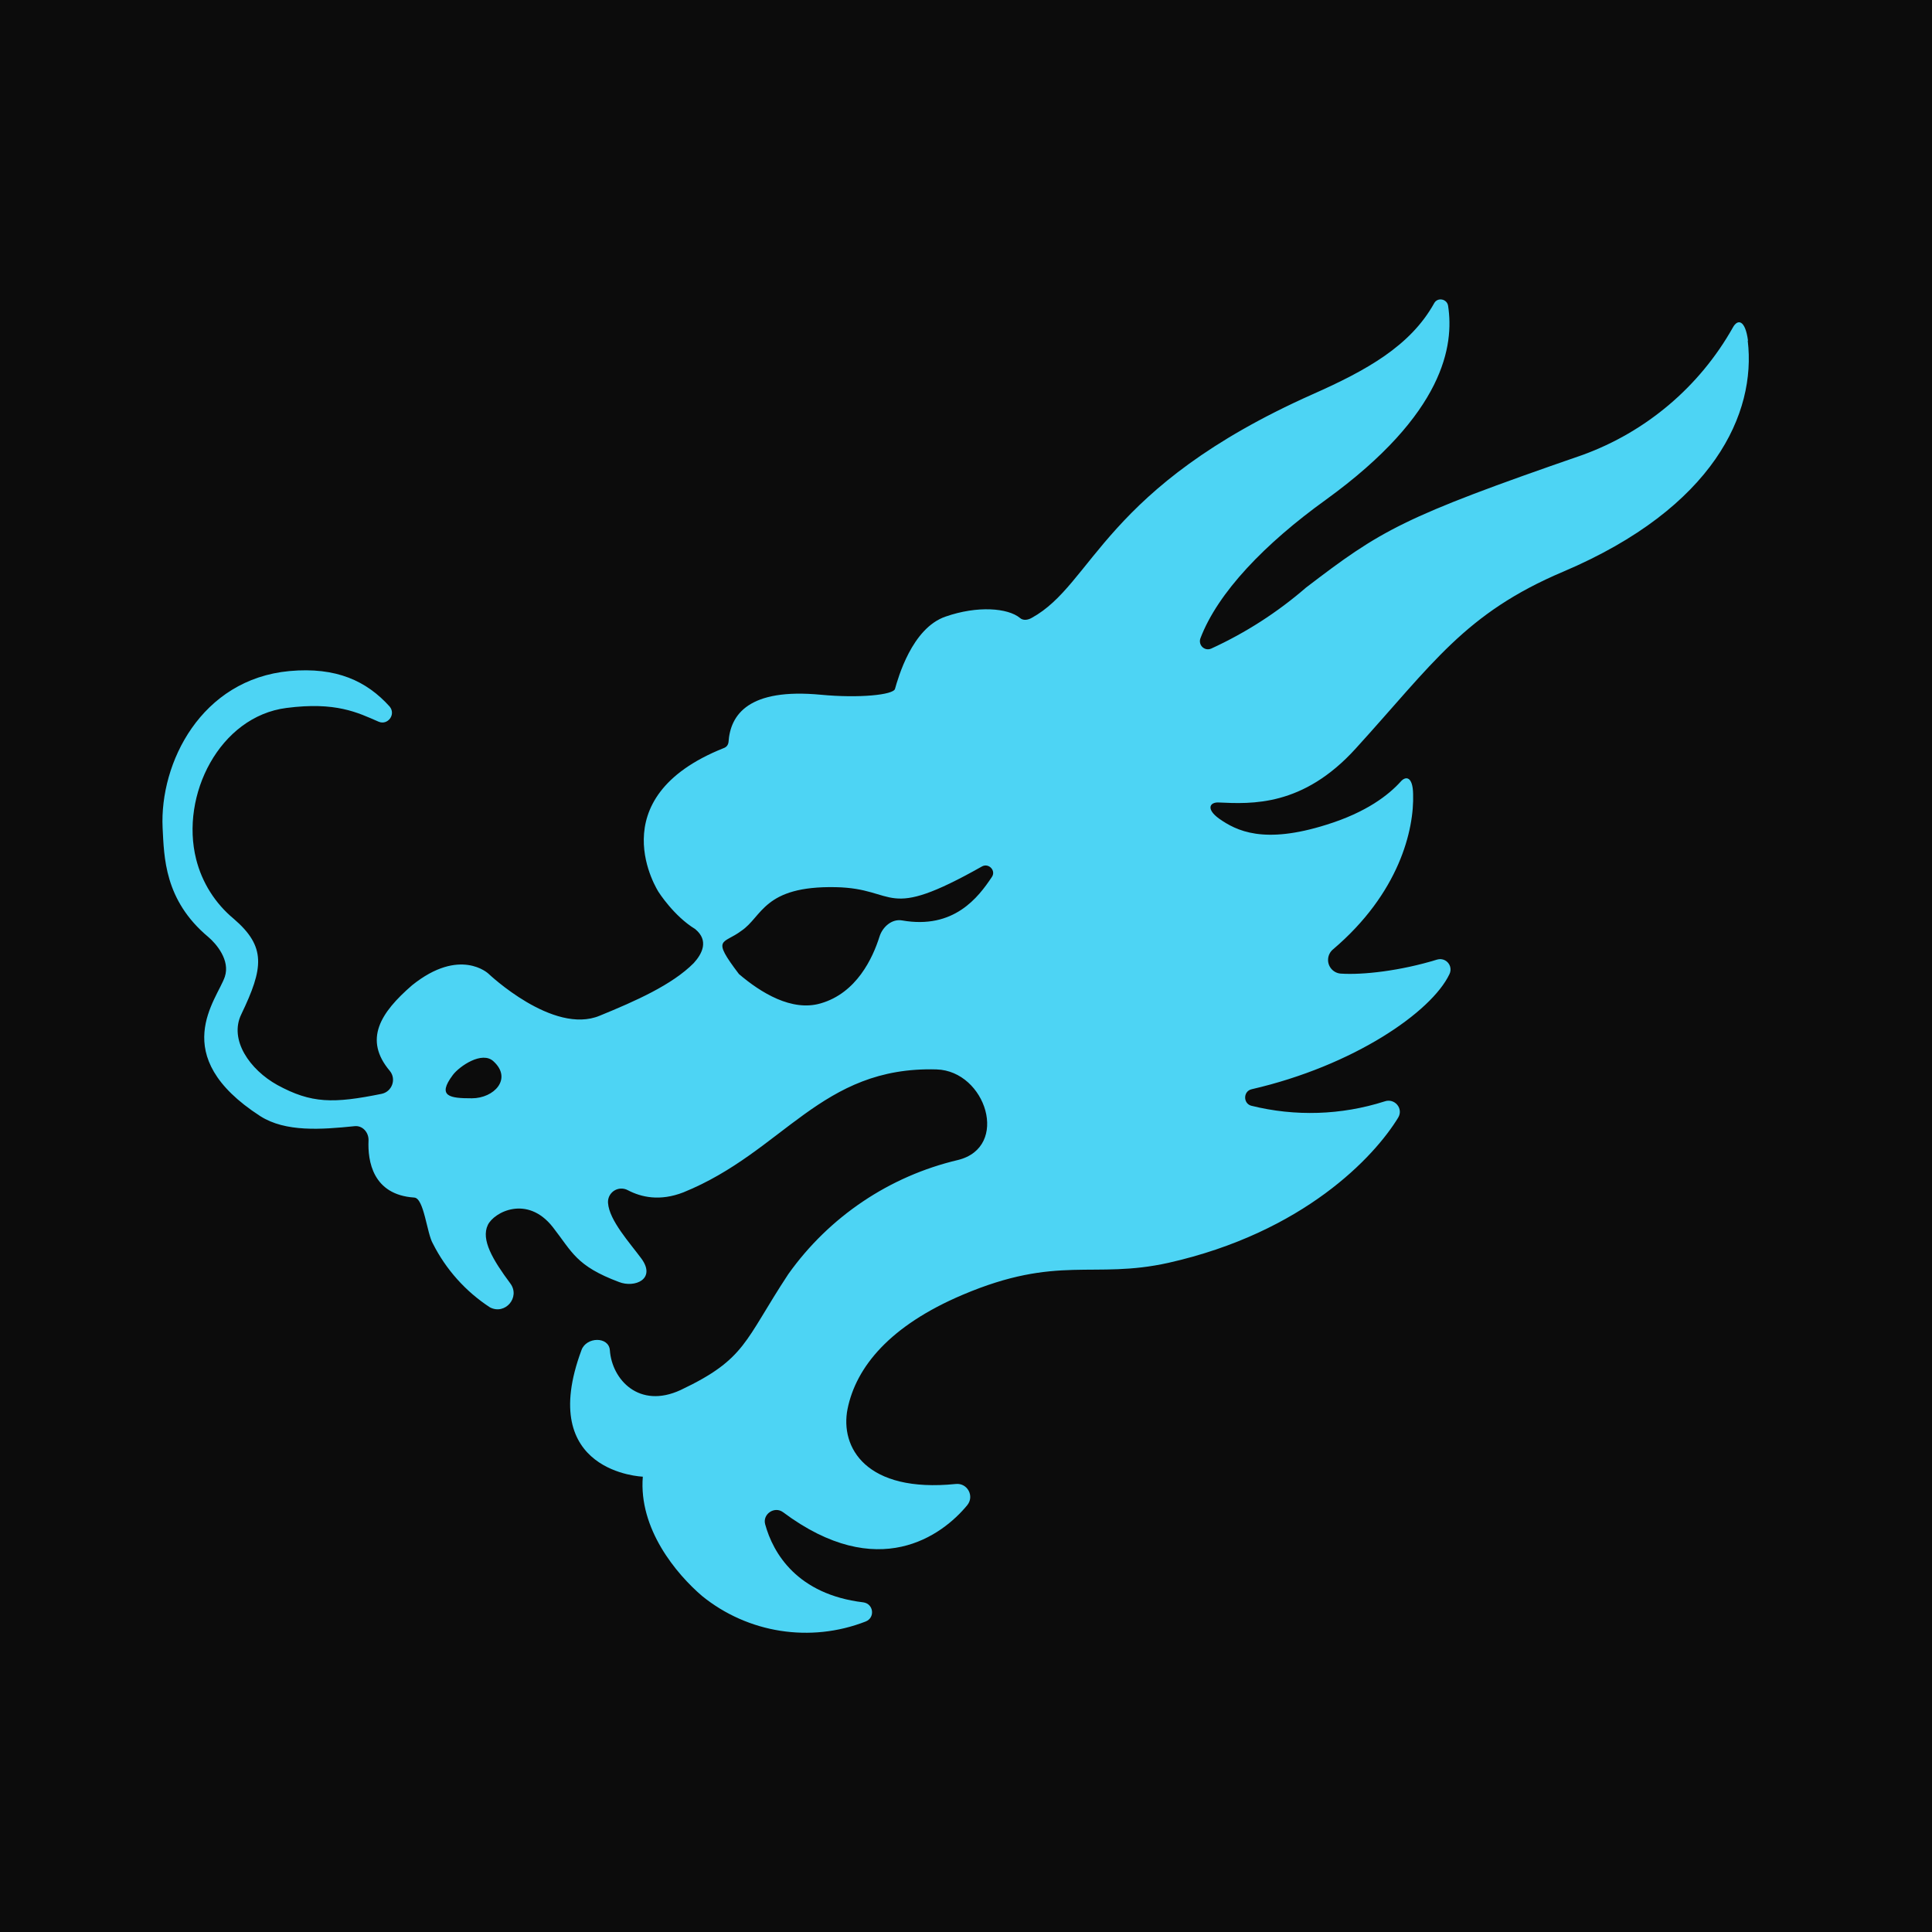
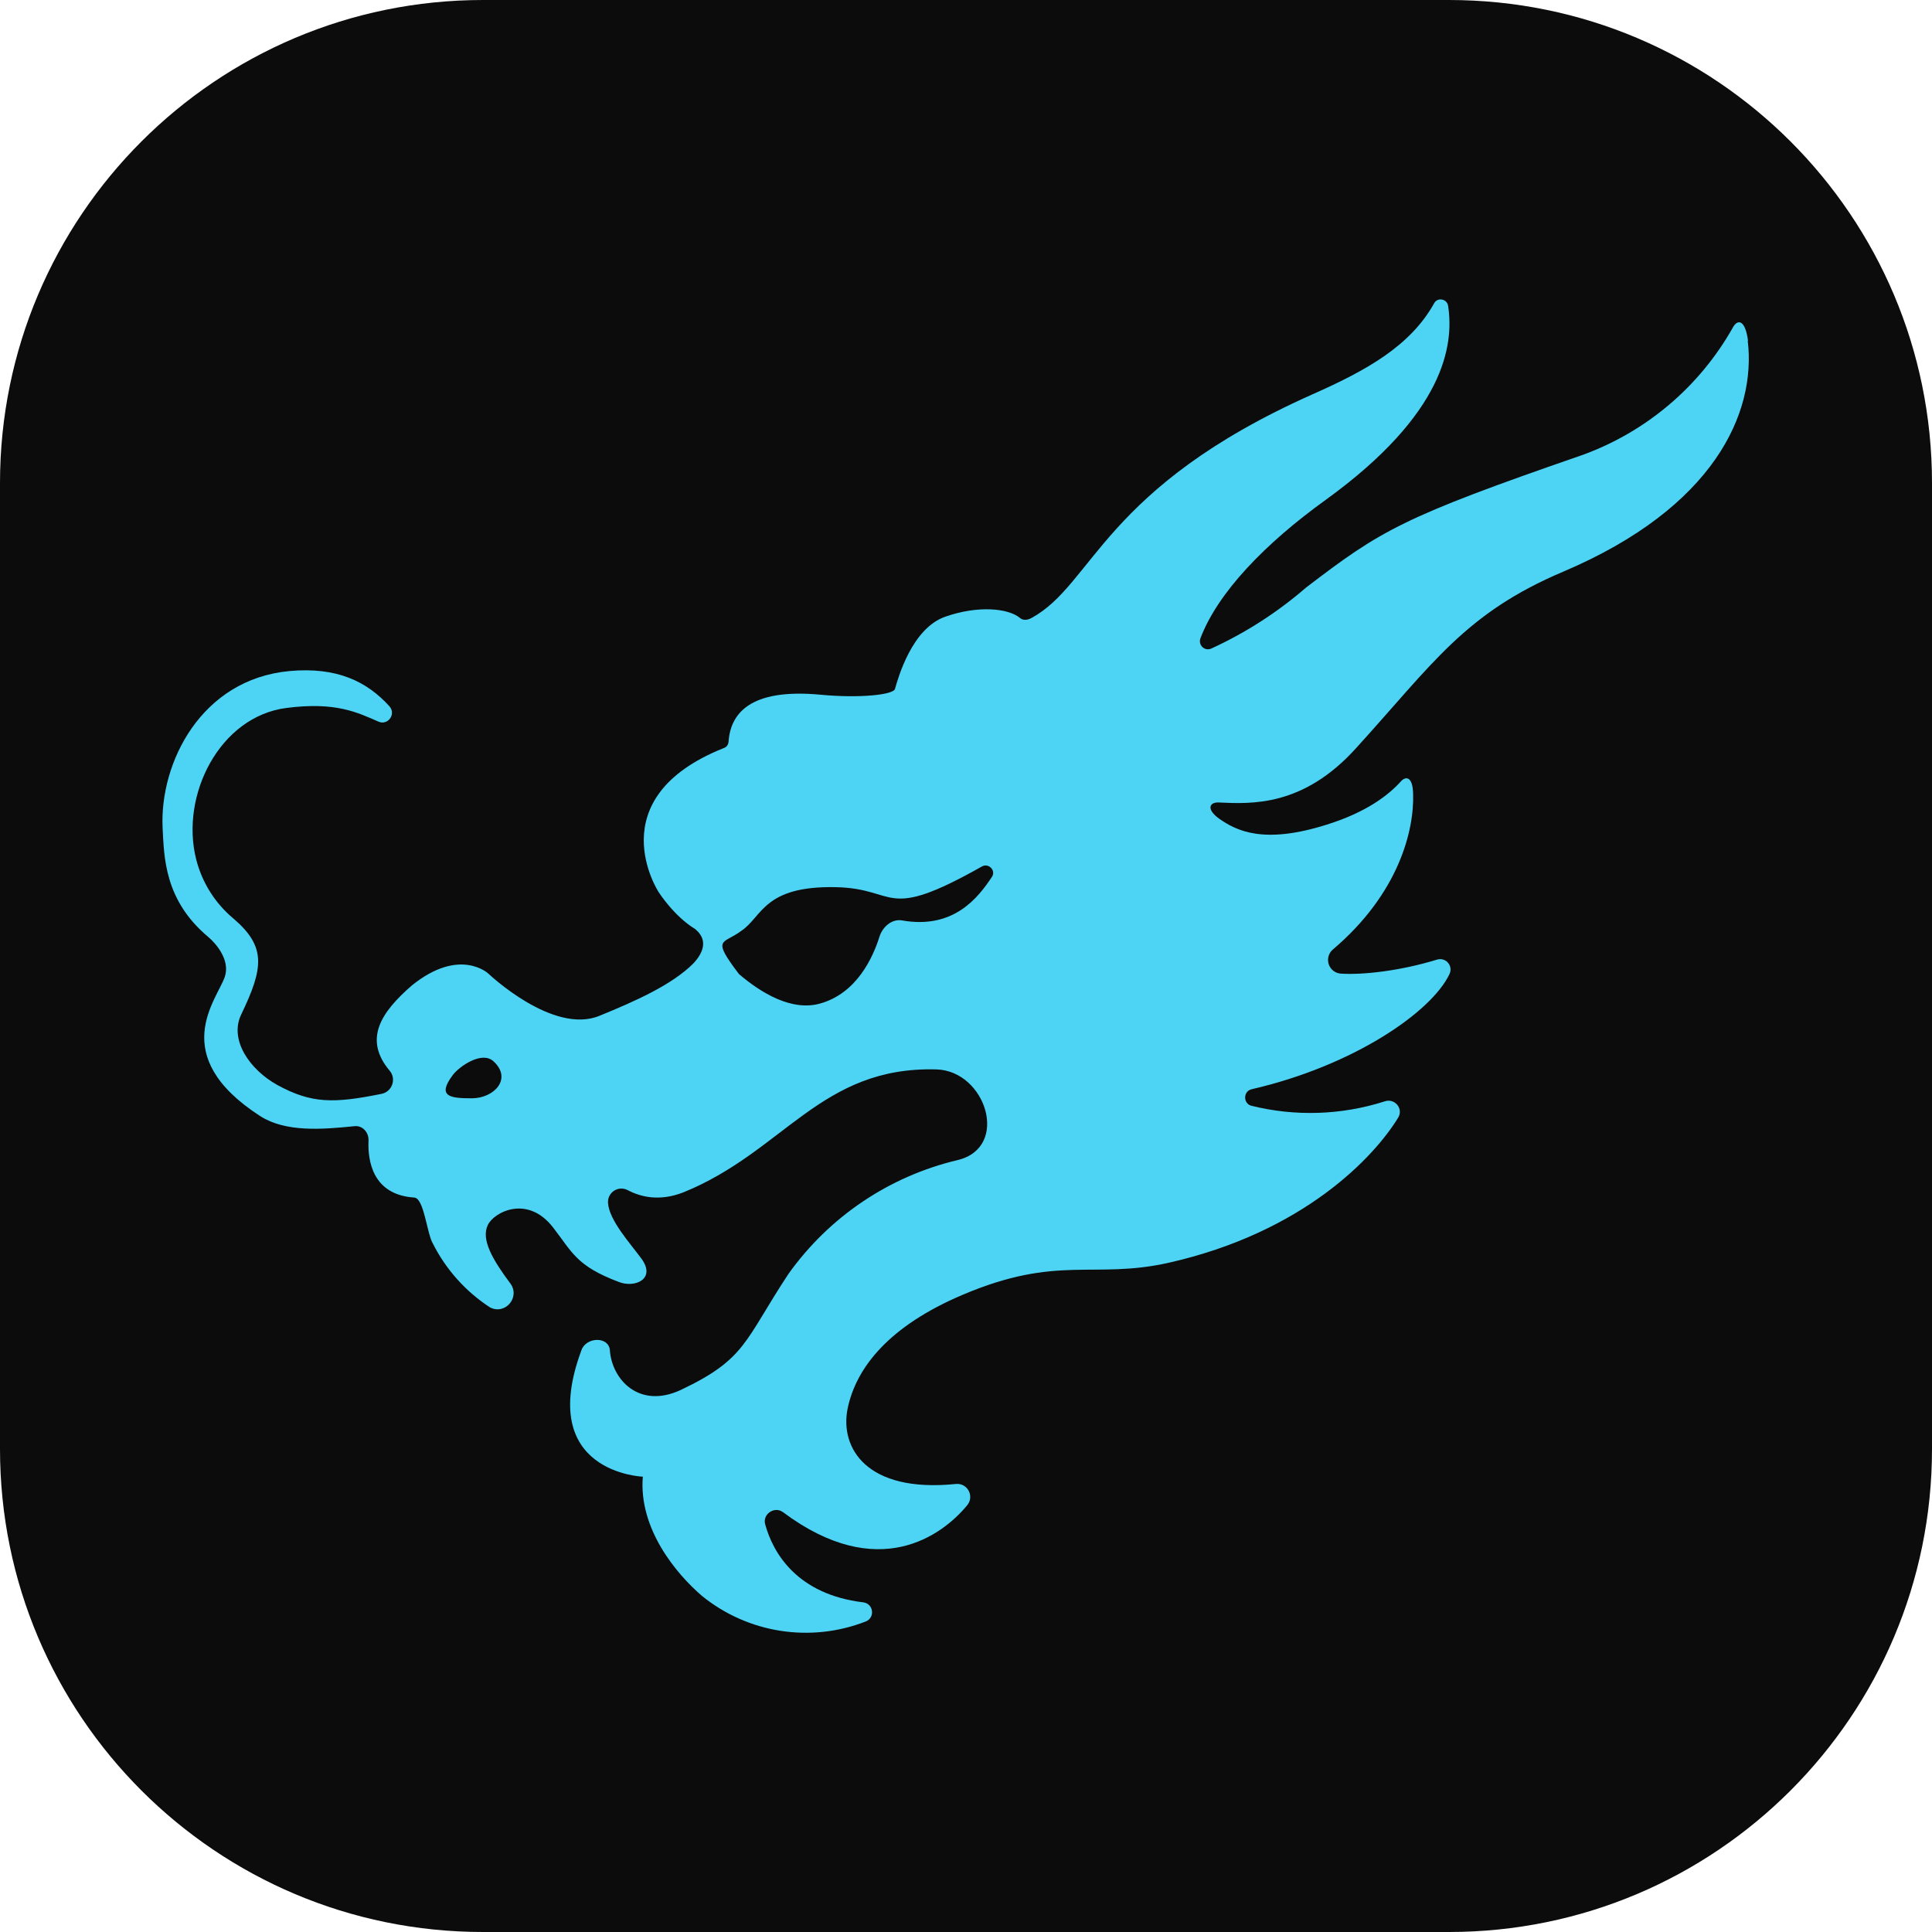
<svg xmlns="http://www.w3.org/2000/svg" viewBox="0 0 512 512">
-   <rect width="512" height="512" fill="#0c0c0c" />
+   <rect width="512" height="512" rx="128" fill="#0c0c0c" />
  <path fill="#4dd4f4" transform="translate(35.84 72.21052) scale(0.8685498)" d="M491.99,20.85l.09-.09c-.84-6.33-3.16-6.7-4.65-3.91-10.15,17.99-26.39,31.75-45.79,38.81-55.2,19.08-61.52,22.99-84.42,40.49-8.71,7.55-18.46,13.82-28.95,18.62-2.05.84-4-1.12-3.26-3.16,5.31-13.96,19.64-28.85,38.26-42.26,36.39-26.34,39.09-47.28,37.32-59.1-.28-2.23-3.26-2.79-4.28-.84-7.26,13.03-20.66,20.48-37.05,27.74-63.94,28.48-66.83,57.89-85.72,68.23-1.12.65-2.61.93-3.63,0-3.63-2.98-12.84-3.82-22.71-.37-10.24,3.54-14.45,18.77-15.39,22.06-.52,1.81-10.91,2.88-22.59,1.77-22.06-2.09-27.64,6.05-28.2,14.43-.12.93-.62,1.55-1.49,1.86-38.53,15.36-19.83,43.93-19.83,43.93,0,0,4.65,7.33,11.16,11.28.03.02.05.04.07.07,4.12,3.45,2.08,7.45-.54,10.32-6.57,6.61-17.69,11.55-28.67,16.04-14.24,5.96-33.97-12.84-33.97-12.84,0,0-8.66-8.19-23.27,3.54-9.68,8.38-14.89,16.57-6.79,26.16,2.05,2.51.65,6.33-2.51,6.98-14.71,2.98-21.41,2.98-31.83-2.7-8.38-4.65-14.8-13.78-10.98-21.59,6.79-14.15,7.63-20.57-2.33-29.13-5.65-4.68-9.66-11.04-11.45-18.15-4.93-19.55,7.17-43.56,27.55-46.17,15.08-1.95,21.69,1.4,28.11,4.19,2.79,1.21,5.4-2.23,3.35-4.65-6.98-7.73-16.2-12.1-30.53-10.8-26.99,2.51-39.65,28.02-38.72,47.84.47,8.84.47,22.06,13.96,33.32,2.42,2.05,6.7,7.07,5.03,12.1-2.33,6.98-17.87,24.01,10.8,42.54,7.73,4.93,18.62,4.1,28.76,3.07,2.42-.28,4.37,1.86,4.28,4.37-.28,6.14,1.21,16.57,13.96,17.41,2.98.19,3.82,10.89,5.68,14.05,3.99,7.9,9.99,14.61,17.41,19.45,4.65,2.42,9.31-3.07,6.24-7.26-5.4-7.26-9.03-13.4-6.89-17.87,1.86-3.91,12.01-9.31,19.83.65,5.96,7.63,7.07,11.82,20.2,16.75,4.75,1.86,11.36-.84,6.89-7.07-3.63-4.93-9.87-11.73-10.24-17.03-.18-2.26,1.51-4.23,3.77-4.4.79-.06,1.59.11,2.28.49,4.1,2.14,9.77,3.44,16.94.65,30.72-12.47,41.89-38.53,77.25-37.51,15.08.47,22.43,23.73,6.52,27.64-20.91,4.93-39.3,17.31-51.75,34.81-13.5,20.48-12.84,25.88-32.86,35.37-12.66,5.86-20.94-3.16-21.59-12.1-.28-4.28-7.17-4.19-8.66-.09-13.96,37.51,18.71,38.63,18.71,38.63-1.3,15.92,10.24,29.69,18.06,36.39,14.02,11.38,33.06,14.36,49.89,7.82,2.98-1.12,2.51-5.4-.65-5.86-20.2-2.42-27.55-14.99-29.97-23.83-.84-3.07,2.79-5.58,5.4-3.72,29.13,21.78,48.68,7.07,56.22-2.05,2.33-2.79.09-6.89-3.44-6.52-27.46,2.79-35.37-11.17-33.04-22.9,2.61-12.84,12.94-25.41,35.09-34.81,29.13-12.38,39.84-4.65,62.83-9.77,41.33-9.31,62.83-32.39,70.09-44.31,1.68-2.79-1.12-6.05-4.19-4.93-13.17,4.2-27.26,4.65-40.68,1.3-2.51-.74-2.42-4.47.19-5.03,31.09-7.17,54.82-23.55,60.31-35.09.79-1.56.17-3.46-1.39-4.26-.72-.37-1.56-.44-2.34-.21-11.17,3.44-22.71,4.75-29.51,4.28-2.3-.22-3.99-2.26-3.77-4.56.1-1.08.62-2.08,1.45-2.79,20.2-17.13,24.85-36.49,24.48-47.47-.09-5.31-2.23-5.58-3.82-3.72-3.63,4-10.33,9.31-22.62,13.12-19.17,6.05-27.46,1.86-32.76-1.86-4.1-2.98-2.79-5.03-.19-4.93,10.15.47,25.78,1.3,41.89-16.47,23.55-25.88,33.23-41.23,63.39-53.99,45.98-19.55,58.83-48.4,56.22-70.37ZM102.7,251.97c-6.62,0-10.76-.5-5.79-7.12,1.99-2.65,8.94-7.45,12.42-4.14,5.79,5.3.17,11.26-6.62,11.26ZM261.35,184.48c-4.1,6.14-11.54,16.01-27.37,13.22-3.07-.56-5.96,1.95-6.89,4.93-2.05,6.52-6.98,17.22-17.96,20.38-8.76,2.57-18.2-3.2-24.93-8.95-8.56-11.29-4.83-9,.71-13.17,6.48-4.33,6.76-13.77,28.78-13.34,19.27.37,14.33,10.8,44.68-6.33,2.05-1.12,4.37,1.3,2.98,3.26Z" />
</svg>
